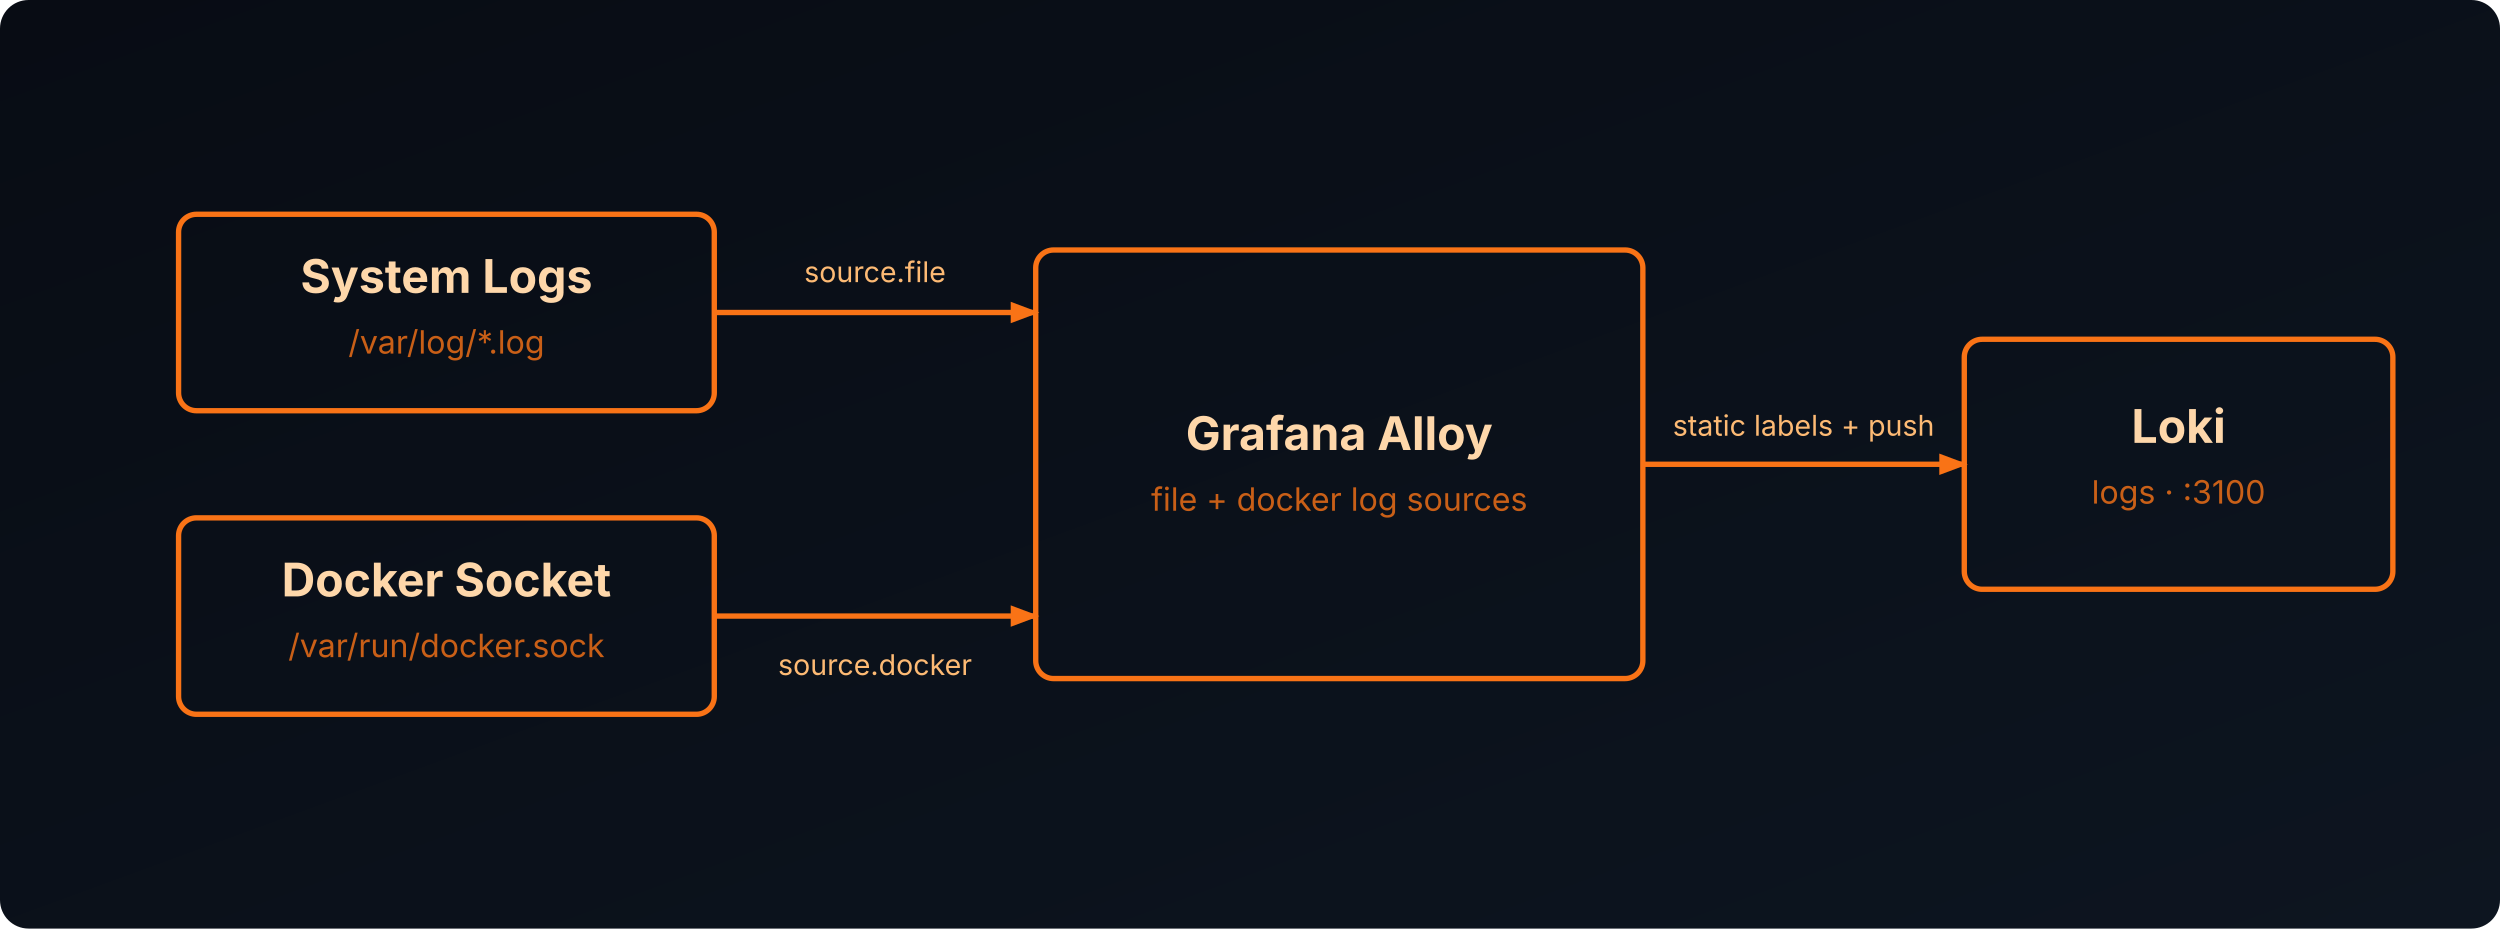
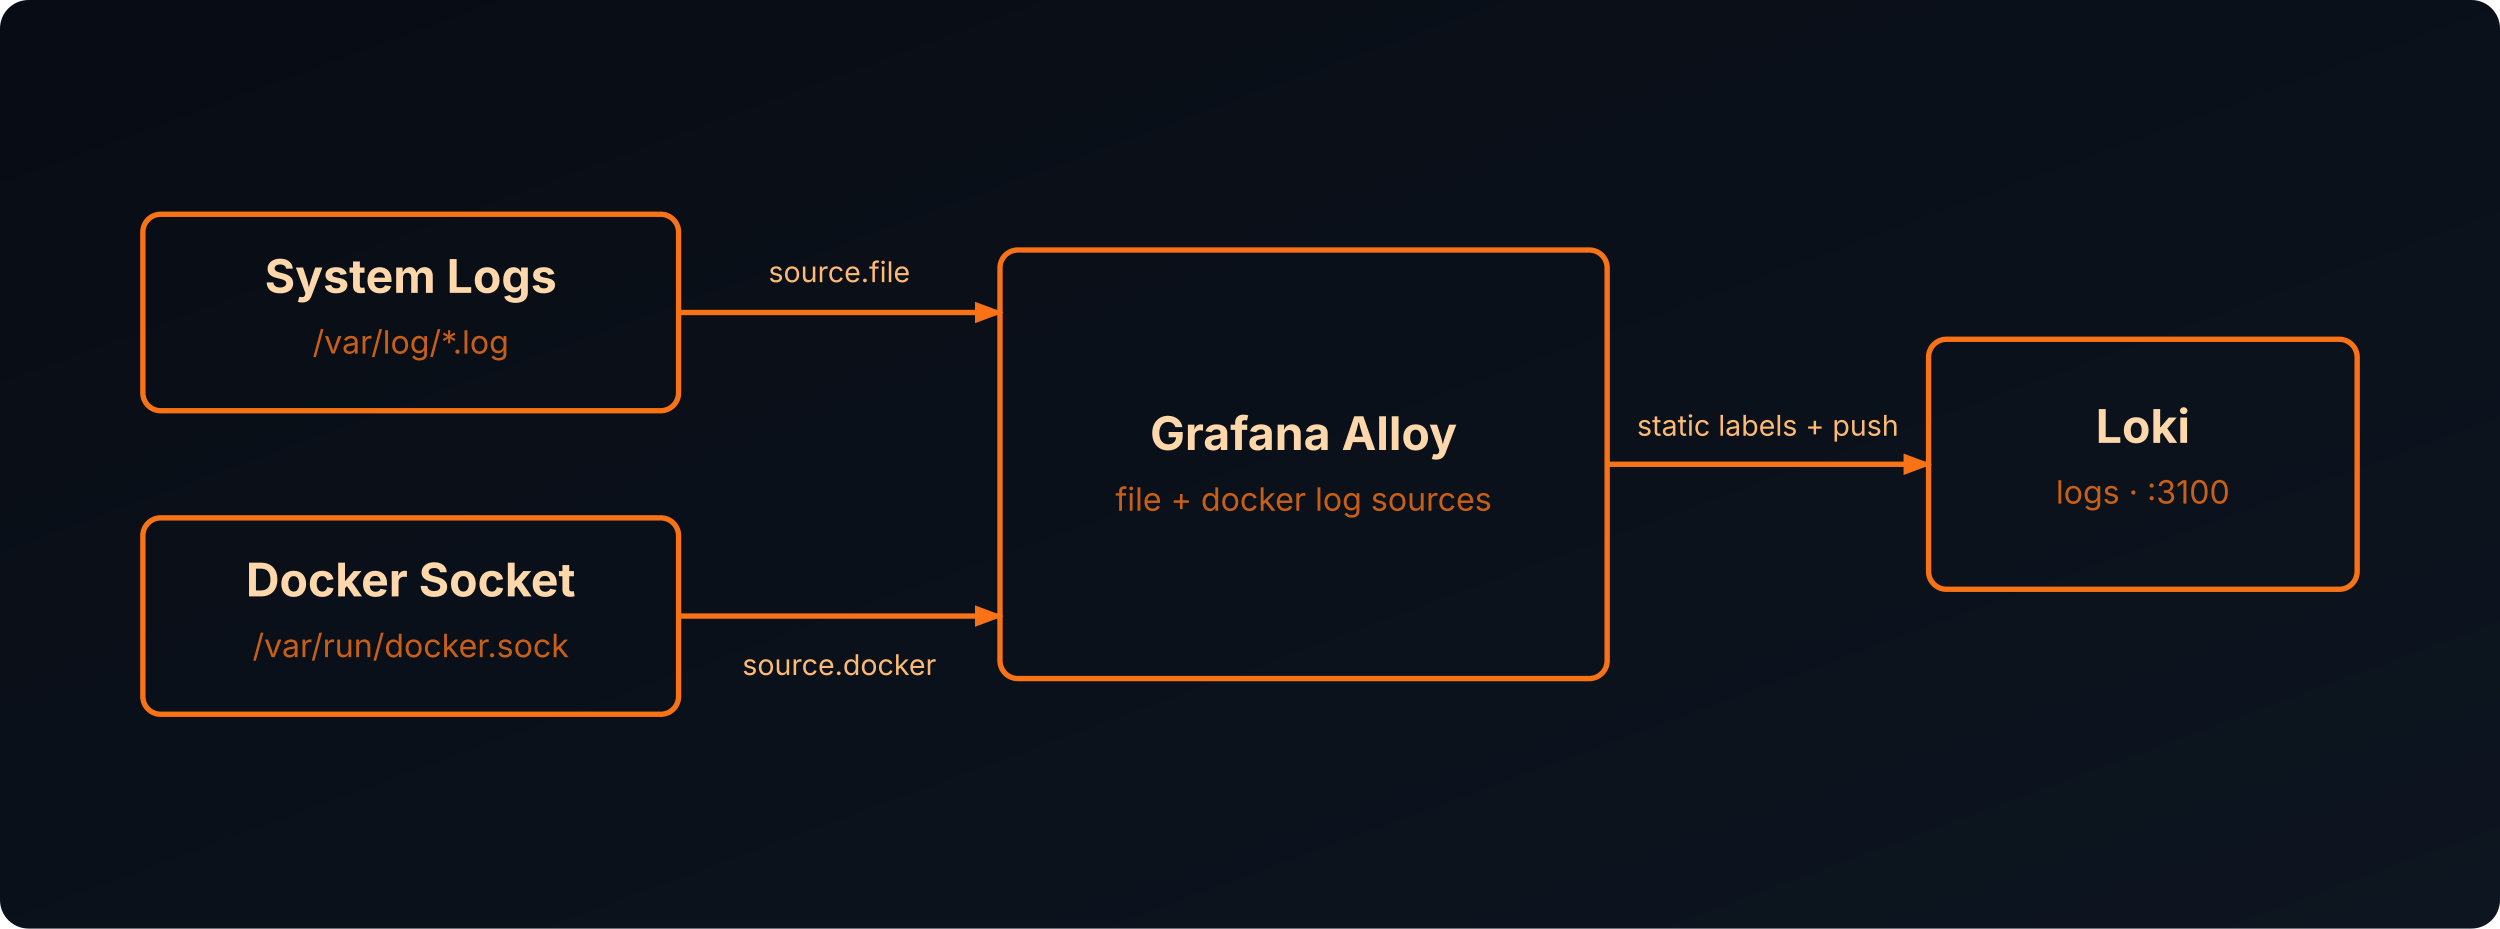
<svg xmlns="http://www.w3.org/2000/svg" viewBox="0 0 700 260" width="700" height="260" font-family="system-ui,-apple-system,BlinkMacSystemFont,'Segoe UI',sans-serif">
  <defs>
    <linearGradient id="bg" x1="0" y1="0" x2="1" y2="1">
      <stop offset="0%" stop-color="#080c14" />
      <stop offset="100%" stop-color="#0d1520" />
    </linearGradient>
    <marker id="arr-orange" markerWidth="8" markerHeight="6" refX="7" refY="3" orient="auto" markerUnits="userSpaceOnUse">
      <polygon points="0,0 8,3 0,6" fill="#f97316" />
    </marker>
  </defs>
  <rect width="700" height="260" fill="url(#bg)" rx="8" />
-   <rect x="50" y="60" width="150" height="55" fill="none" stroke="#f97316" stroke-width="1.5" rx="5" />
-   <text x="125" y="82" text-anchor="middle" font-size="13" font-weight="700" fill="#fed7aa">System Logs</text>
-   <text x="125" y="99" text-anchor="middle" font-size="9" fill="#f97316" opacity="0.8">/var/log/*.log</text>
-   <rect x="50" y="145" width="150" height="55" fill="none" stroke="#f97316" stroke-width="1.5" rx="5" />
-   <text x="125" y="167" text-anchor="middle" font-size="13" font-weight="700" fill="#fed7aa">Docker Socket</text>
-   <text x="125" y="184" text-anchor="middle" font-size="9" fill="#f97316" opacity="0.8">/var/run/docker.sock</text>
-   <line x1="200" y1="87.5" x2="290" y2="87.5" stroke="#f97316" stroke-width="1.5" marker-end="url(#arr-orange)" />
-   <text x="245" y="79" text-anchor="middle" font-size="8" fill="#fdba74">source.file</text>
-   <line x1="200" y1="172.5" x2="290" y2="172.5" stroke="#f97316" stroke-width="1.5" marker-end="url(#arr-orange)" />
-   <text x="245" y="189" text-anchor="middle" font-size="8" fill="#fdba74">source.docker</text>
-   <rect x="290" y="70" width="170" height="120" fill="none" stroke="#f97316" stroke-width="1.5" rx="5" />
-   <text x="375" y="126" text-anchor="middle" font-size="13" font-weight="700" fill="#fed7aa">Grafana Alloy</text>
-   <text x="375" y="143" text-anchor="middle" font-size="9" fill="#f97316" opacity="0.8">file + docker log sources</text>
-   <line x1="460" y1="130" x2="550" y2="130" stroke="#f97316" stroke-width="1.5" marker-end="url(#arr-orange)" />
-   <text x="505" y="122" text-anchor="middle" font-size="8" fill="#fdba74">static labels + push</text>
-   <rect x="550" y="95" width="120" height="70" fill="none" stroke="#f97316" stroke-width="1.5" rx="5" />
-   <text x="610" y="124" text-anchor="middle" font-size="13" font-weight="700" fill="#fed7aa">Loki</text>
-   <text x="610" y="141" text-anchor="middle" font-size="9" fill="#f97316" opacity="0.8">logs · :3100</text>
+   <rect x="40" y="60" width="150" height="55" fill="none" stroke="#f97316" stroke-width="1.5" rx="5" />
+   <text x="115" y="82" text-anchor="middle" font-size="13" font-weight="700" fill="#fed7aa">System Logs</text>
+   <text x="115" y="99" text-anchor="middle" font-size="9" fill="#f97316" opacity="0.8">/var/log/*.log</text>
+   <rect x="40" y="145" width="150" height="55" fill="none" stroke="#f97316" stroke-width="1.5" rx="5" />
+   <text x="115" y="167" text-anchor="middle" font-size="13" font-weight="700" fill="#fed7aa">Docker Socket</text>
+   <text x="115" y="184" text-anchor="middle" font-size="9" fill="#f97316" opacity="0.8">/var/run/docker.sock</text>
+   <line x1="190" y1="87.5" x2="280" y2="87.5" stroke="#f97316" stroke-width="1.5" marker-end="url(#arr-orange)" />
+   <text x="235" y="79" text-anchor="middle" font-size="8" fill="#fdba74">source.file</text>
+   <line x1="190" y1="172.5" x2="280" y2="172.5" stroke="#f97316" stroke-width="1.5" marker-end="url(#arr-orange)" />
+   <text x="235" y="189" text-anchor="middle" font-size="8" fill="#fdba74">source.docker</text>
+   <rect x="280" y="70" width="170" height="120" fill="none" stroke="#f97316" stroke-width="1.5" rx="5" />
+   <text x="365" y="126" text-anchor="middle" font-size="13" font-weight="700" fill="#fed7aa">Grafana Alloy</text>
+   <text x="365" y="143" text-anchor="middle" font-size="9" fill="#f97316" opacity="0.8">file + docker log sources</text>
+   <line x1="450" y1="130" x2="540" y2="130" stroke="#f97316" stroke-width="1.5" marker-end="url(#arr-orange)" />
+   <text x="495" y="122" text-anchor="middle" font-size="8" fill="#fdba74">static labels + push</text>
+   <rect x="540" y="95" width="120" height="70" fill="none" stroke="#f97316" stroke-width="1.5" rx="5" />
+   <text x="600" y="124" text-anchor="middle" font-size="13" font-weight="700" fill="#fed7aa">Loki</text>
+   <text x="600" y="141" text-anchor="middle" font-size="9" fill="#f97316" opacity="0.8">logs · :3100</text>
</svg>
